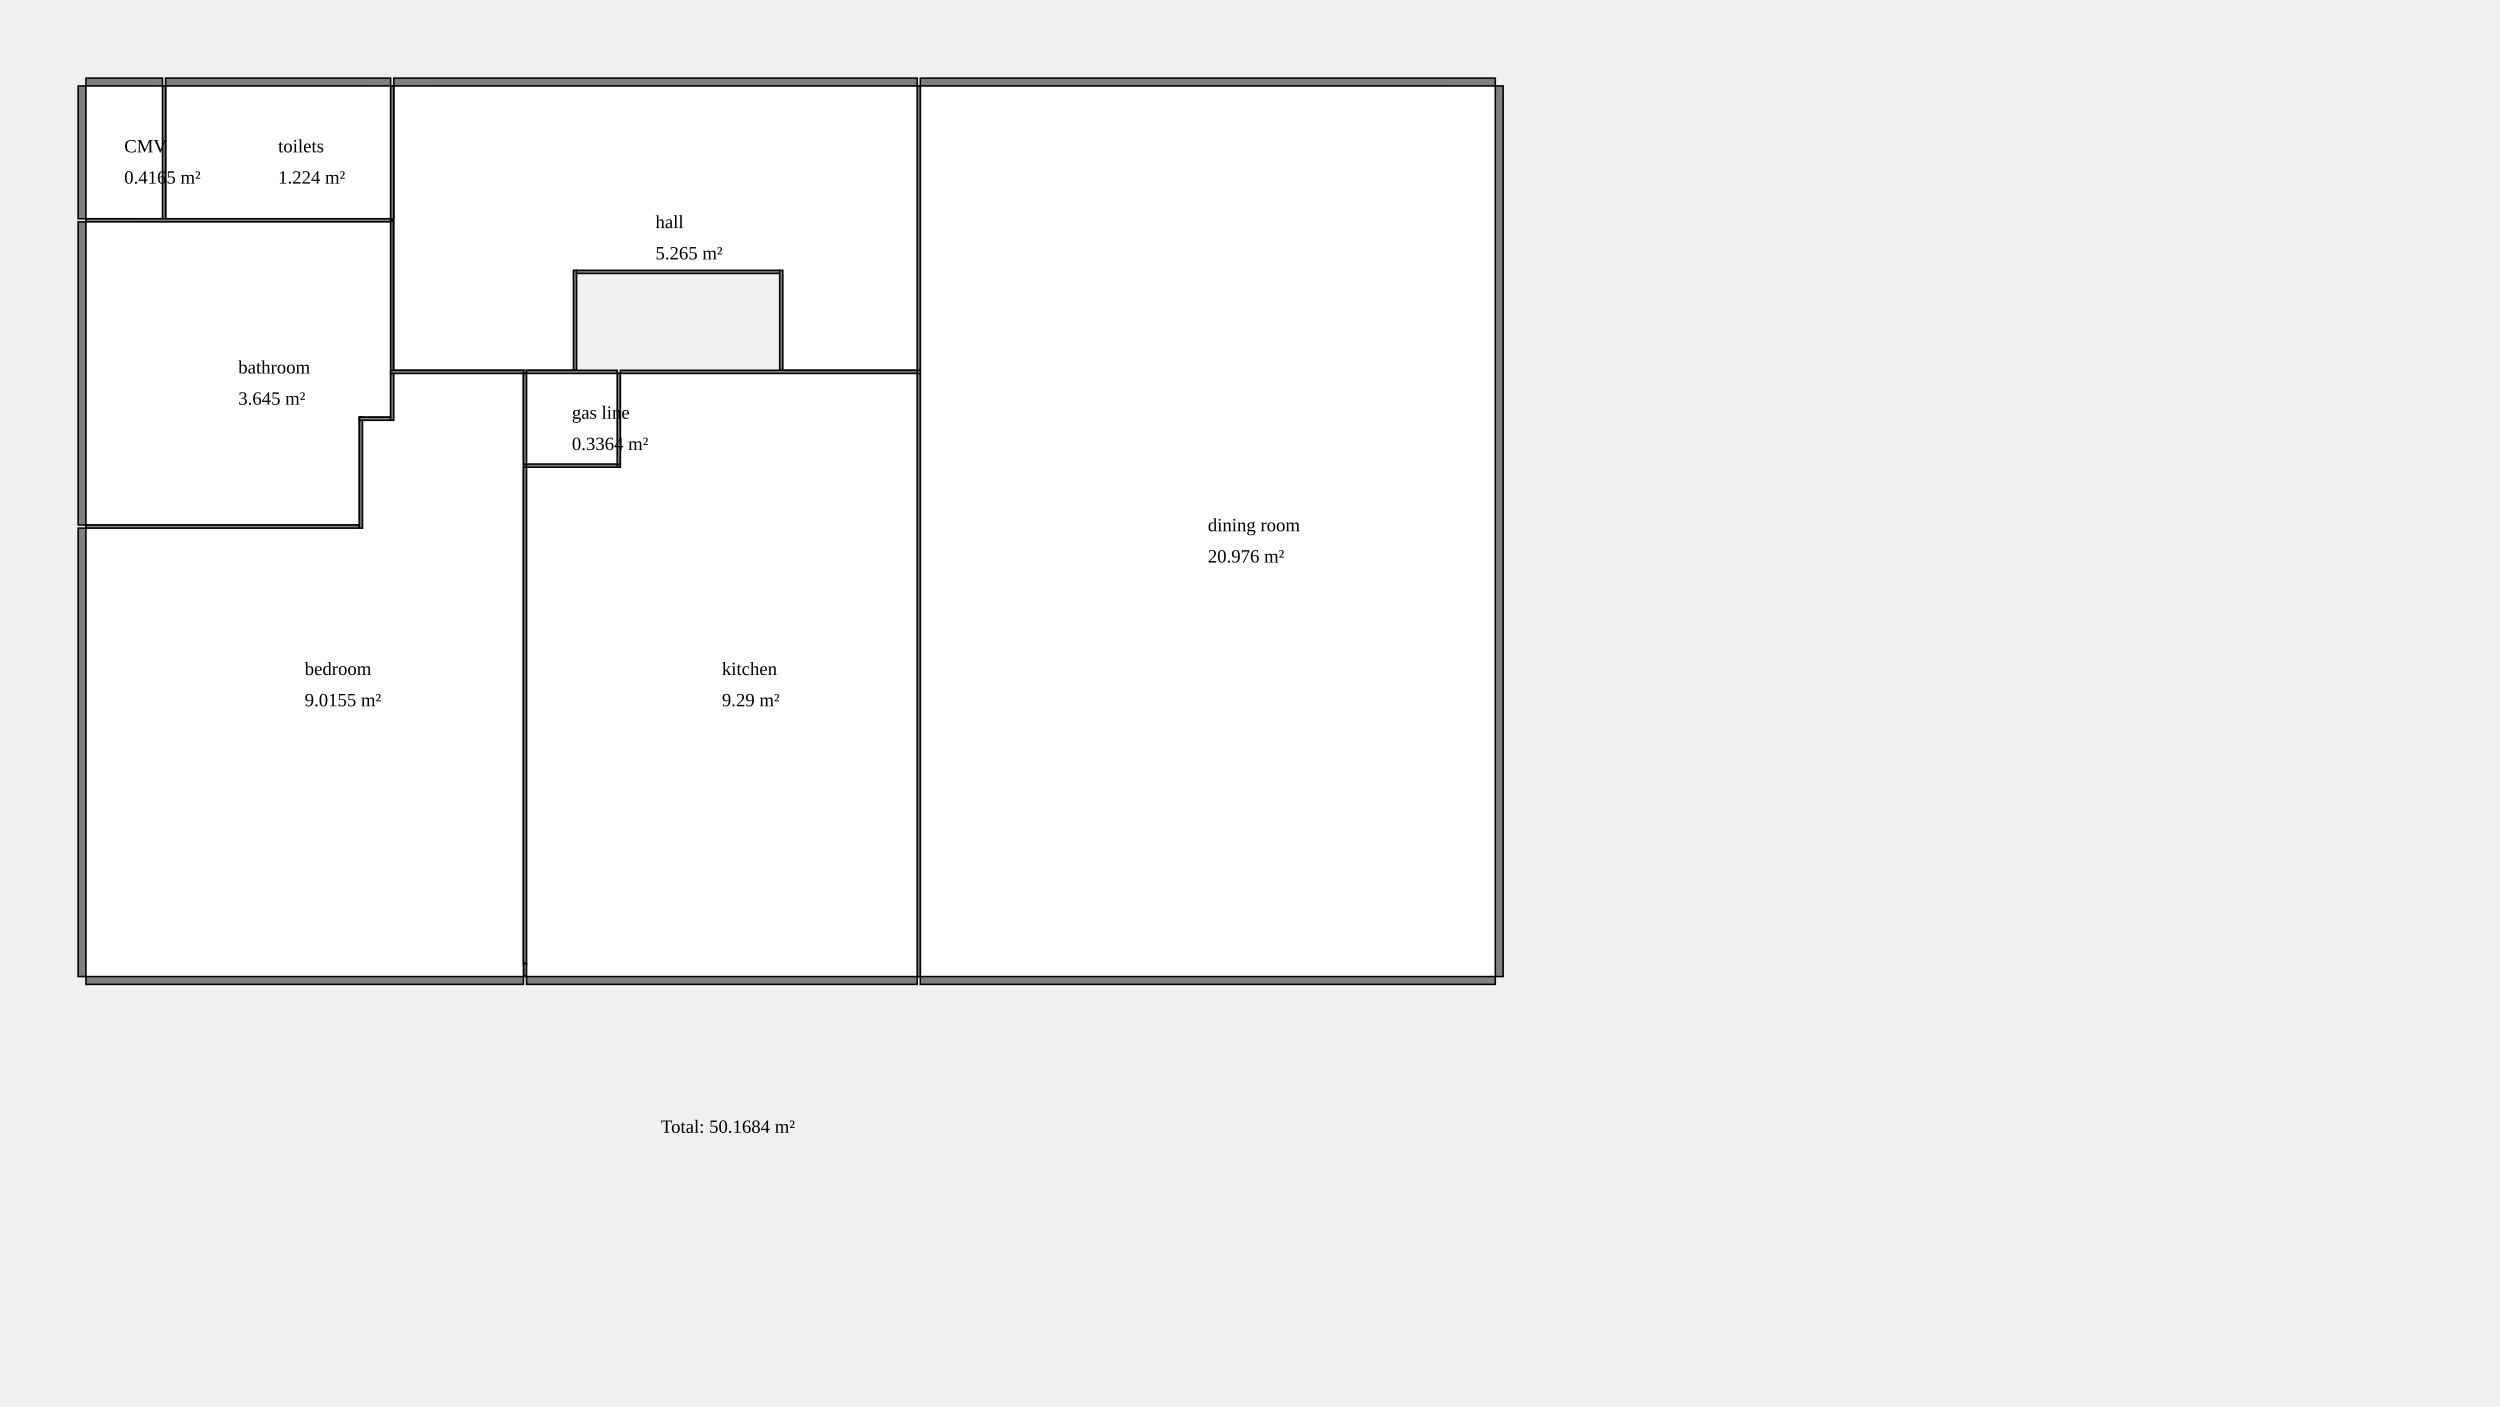
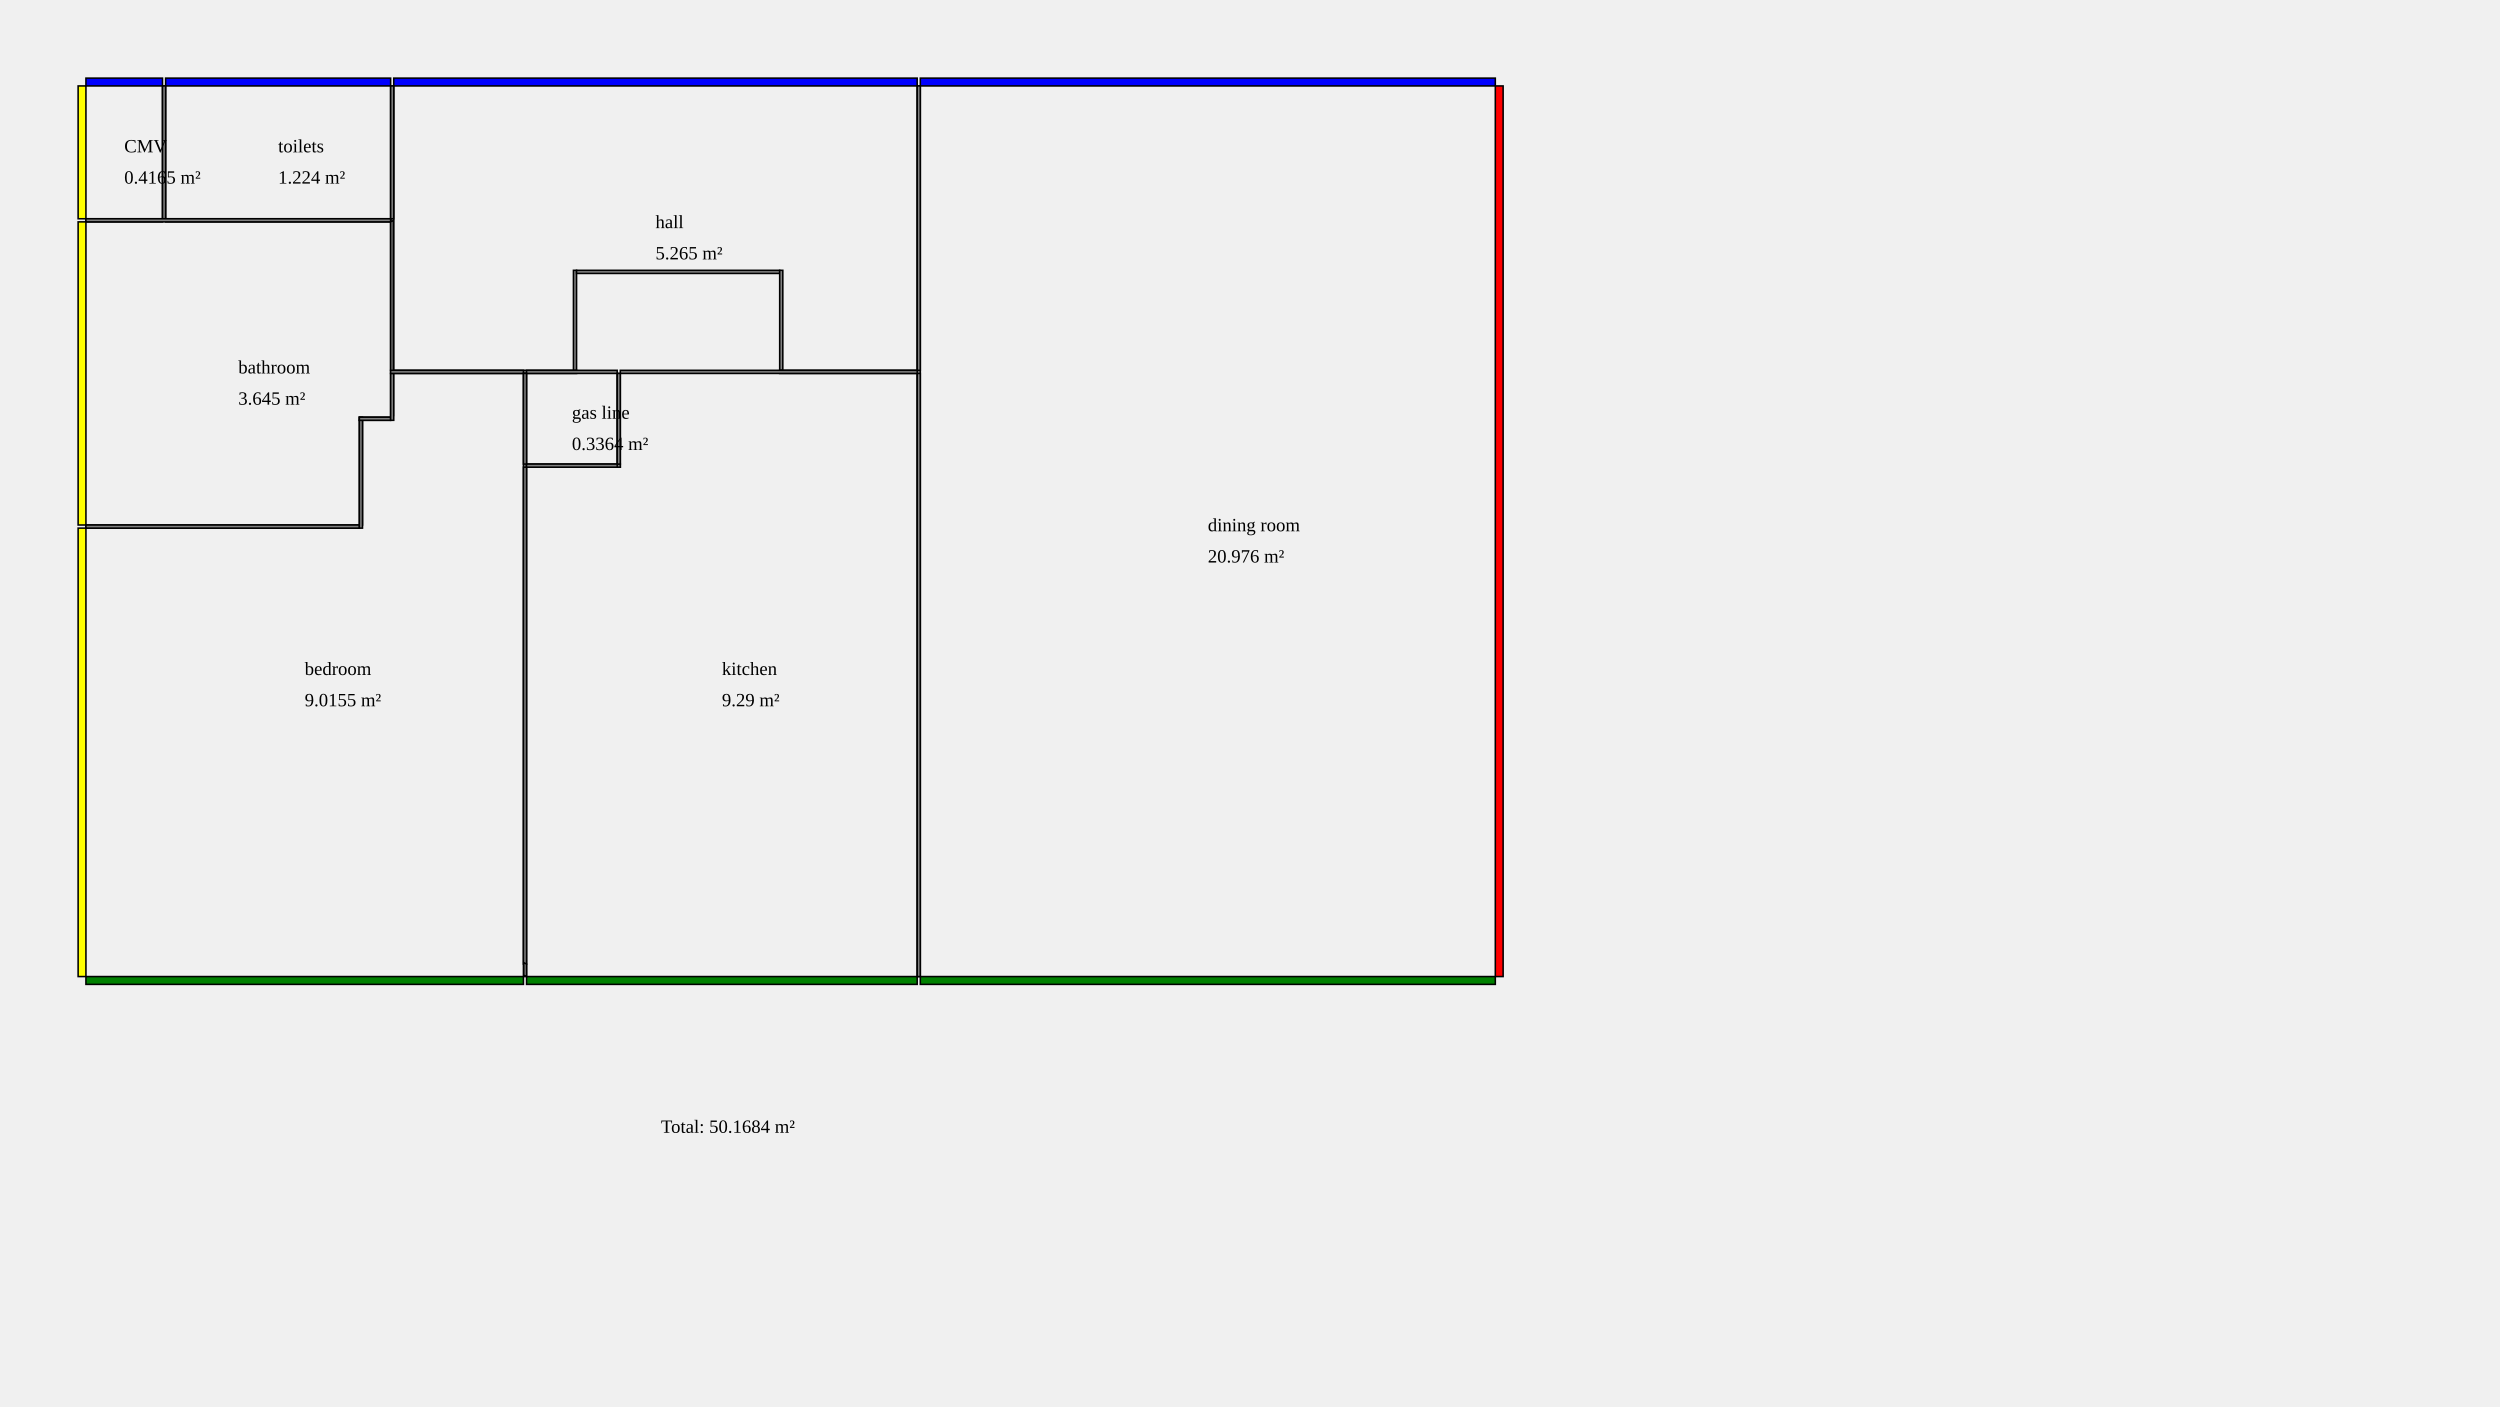
<svg xmlns="http://www.w3.org/2000/svg" width="1600" height="900" version="1.1">
  <style>
.show_hover {
    opacity: 0.0;
}
.show_hover:hover {
    opacity: 1.0;
}

.floor {
    fill: gainsboro;
}</style>
  <defs>
    <pattern id="tiles" x="0" y="0" width="20" height="20" patternUnits="userSpaceOnUse">
      <rect width="20" height="20" fill="#fff" />
      <rect width="10" height="10" fill="#ccc" />
      <rect x="10" y="10" width="10" height="10" fill="#ccc" />
    </pattern>
    <pattern id="blueprint" x="0" y="0" width="100" height="100" patternUnits="userSpaceOnUse">
      <rect width="100" height="100" fill="#d5e8f6" />
      <g fill="#b9cfdf">
        <rect width="100" height="1" y="20" />
        <rect width="100" height="1" y="40" />
        <rect width="100" height="1" y="60" />
        <rect width="100" height="1" y="80" />
        <rect width="1" height="100" x="20" />
        <rect width="1" height="100" x="40" />
        <rect width="1" height="100" x="60" />
        <rect width="1" height="100" x="80" />
      </g>
      <rect width="100" height="100" fill="none" stroke-width="2" stroke="#fff" />
    </pattern>
    <pattern id="carbon" x="0" y="0" width="15" height="15" patternUnits="userSpaceOnUse">
      <rect width="50" height="50" fill="#282828" />
      <circle cx="3" cy="4.3" r="1.8" fill="#393939" />
      <circle cx="3" cy="3" r="1.8" fill="black" />
      <circle cx="10.5" cy="12.5" r="1.8" fill="#393939" />
      <circle cx="10.5" cy="11.3" r="1.8" fill="black" />
    </pattern>
  </defs>
-   <polygon points="589.0,55.0 957.0,55.0 957.0,50.0 589.0,50.0 957.0,55.0 957.0,625.0 962.0,625.0 962.0,55.0 957.0,625.0 589.0,625.0 589.0,630.0 957.0,630.0 589.0,625.0 589.0,55.0 587.0,55.0 587.0,625.0" fill="white" />
-   <polygon points="589.0,55.0 957.0,55.0 957.0,50.0 589.0,50.0" stroke="black" fill="gray" />
-   <polygon points="957.0,55.0 957.0,625.0 962.0,625.0 962.0,55.0" stroke="black" fill="gray" />
-   <polygon points="957.0,625.0 589.0,625.0 589.0,630.0 957.0,630.0" stroke="black" fill="gray" />
+   <polygon points="589.0,55.0 957.0,55.0 957.0,50.0 589.0,50.0 957.0,55.0 957.0,625.0 962.0,625.0 962.0,55.0 957.0,625.0 589.0,625.0 589.0,630.0 957.0,630.0 589.0,625.0 589.0,55.0 587.0,55.0 587.0,625.0" fill="white" class="show_hover " />
+   <polygon points="589.0,55.0 957.0,55.0 957.0,50.0 589.0,50.0" stroke="black" fill="blue" />
+   <polygon points="957.0,55.0 957.0,625.0 962.0,625.0 962.0,55.0" stroke="black" fill="red" />
+   <polygon points="957.0,625.0 589.0,625.0 589.0,630.0 957.0,630.0" stroke="black" fill="green" />
  <polygon points="589.0,625.0 589.0,55.0 587.0,55.0 587.0,625.0" stroke="black" fill="gray" />
  <text x="773.0" y="340.0">dining room</text>
  <text x="773.0" y="360.0">20.976 m²</text>
-   <polygon points="587.0,55.0 252.0,55.0 252.0,50.0 587.0,50.0 252.0,55.0 252.0,237.0 250.0,237.0 250.0,55.0 252.0,237.0 369.0,237.0 369.0,239.0 252.0,239.0 369.0,237.0 369.0,173.0 367.0,173.0 367.0,237.0 369.0,173.0 499.0,173.0 499.0,175.0 369.0,175.0 499.0,173.0 499.0,237.0 501.0,237.0 501.0,173.0 499.0,237.0 587.0,237.0 587.0,239.0 499.0,239.0 587.0,237.0 587.0,55.0 589.0,55.0 589.0,237.0" fill="white" />
-   <polygon points="587.0,55.0 252.0,55.0 252.0,50.0 587.0,50.0" stroke="black" fill="gray" />
+   <polygon points="587.0,55.0 252.0,55.0 252.0,50.0 587.0,50.0 252.0,55.0 252.0,237.0 250.0,237.0 250.0,55.0 252.0,237.0 369.0,237.0 369.0,239.0 252.0,239.0 369.0,237.0 369.0,173.0 367.0,173.0 367.0,237.0 369.0,173.0 499.0,173.0 499.0,175.0 369.0,175.0 499.0,173.0 499.0,237.0 501.0,237.0 501.0,173.0 499.0,237.0 587.0,237.0 587.0,239.0 499.0,239.0 587.0,237.0 587.0,55.0 589.0,55.0 589.0,237.0" fill="white" class="show_hover " />
+   <polygon points="587.0,55.0 252.0,55.0 252.0,50.0 587.0,50.0" stroke="black" fill="blue" />
  <polygon points="252.0,55.0 252.0,237.0 250.0,237.0 250.0,55.0" stroke="black" fill="gray" />
  <polygon points="252.0,237.0 369.0,237.0 369.0,239.0 252.0,239.0" stroke="black" fill="gray" />
  <polygon points="369.0,237.0 369.0,173.0 367.0,173.0 367.0,237.0" stroke="black" fill="gray" />
  <polygon points="369.0,173.0 499.0,173.0 499.0,175.0 369.0,175.0" stroke="black" fill="gray" />
  <polygon points="499.0,173.0 499.0,237.0 501.0,237.0 501.0,173.0" stroke="black" fill="gray" />
  <polygon points="499.0,237.0 587.0,237.0 587.0,239.0 499.0,239.0" stroke="black" fill="gray" />
  <polygon points="587.0,237.0 587.0,55.0 589.0,55.0 589.0,237.0" stroke="black" fill="gray" />
  <text x="419.5" y="146.0">hall</text>
  <text x="419.5" y="166.0">5.265 m²</text>
-   <polygon points="250.0,55.0 250.0,140.0 252.0,140.0 252.0,55.0 250.0,140.0 106.0,140.0 106.0,142.0 250.0,142.0 106.0,140.0 106.0,55.0 104.0,55.0 104.0,140.0 106.0,55.0 250.0,55.0 250.0,50.0 106.0,50.0" fill="white" />
+   <polygon points="250.0,55.0 250.0,140.0 252.0,140.0 252.0,55.0 250.0,140.0 106.0,140.0 106.0,142.0 250.0,142.0 106.0,140.0 106.0,55.0 104.0,55.0 104.0,140.0 106.0,55.0 250.0,55.0 250.0,50.0 106.0,50.0" fill="white" class="show_hover " />
  <polygon points="250.0,55.0 250.0,140.0 252.0,140.0 252.0,55.0" stroke="black" fill="gray" />
  <polygon points="250.0,140.0 106.0,140.0 106.0,142.0 250.0,142.0" stroke="black" fill="gray" />
  <polygon points="106.0,140.0 106.0,55.0 104.0,55.0 104.0,140.0" stroke="black" fill="gray" />
-   <polygon points="106.0,55.0 250.0,55.0 250.0,50.0 106.0,50.0" stroke="black" fill="gray" />
+   <polygon points="106.0,55.0 250.0,55.0 250.0,50.0 106.0,50.0" stroke="black" fill="blue" />
  <text x="178.0" y="97.5">toilets</text>
  <text x="178.0" y="117.5">1.224 m²</text>
-   <polygon points="104.0,55.0 104.0,140.0 106.0,140.0 106.0,55.0 104.0,140.0 55.0,140.0 55.0,142.0 104.0,142.0 55.0,140.0 55.0,55.0 50.0,55.0 50.0,140.0 55.0,55.0 104.0,55.0 104.0,50.0 55.0,50.0" fill="white" />
+   <polygon points="104.0,55.0 104.0,140.0 106.0,140.0 106.0,55.0 104.0,140.0 55.0,140.0 55.0,142.0 104.0,142.0 55.0,140.0 55.0,55.0 50.0,55.0 50.0,140.0 55.0,55.0 104.0,55.0 104.0,50.0 55.0,50.0" fill="white" class="show_hover " />
  <polygon points="104.0,55.0 104.0,140.0 106.0,140.0 106.0,55.0" stroke="black" fill="gray" />
  <polygon points="104.0,140.0 55.0,140.0 55.0,142.0 104.0,142.0" stroke="black" fill="gray" />
-   <polygon points="55.0,140.0 55.0,55.0 50.0,55.0 50.0,140.0" stroke="black" fill="gray" />
-   <polygon points="55.0,55.0 104.0,55.0 104.0,50.0 55.0,50.0" stroke="black" fill="gray" />
+   <polygon points="55.0,140.0 55.0,55.0 50.0,55.0 50.0,140.0" stroke="black" fill="yellow" />
+   <polygon points="55.0,55.0 104.0,55.0 104.0,50.0 55.0,50.0" stroke="black" fill="blue" />
  <text x="79.5" y="97.5">CMV</text>
  <text x="79.5" y="117.5">0.4165 m²</text>
-   <polygon points="250.0,142.0 55.0,142.0 55.0,140.0 250.0,140.0 55.0,142.0 55.0,336.0 50.0,336.0 50.0,142.0 55.0,336.0 230.0,336.0 230.0,338.0 55.0,338.0 230.0,336.0 230.0,267.0 232.0,267.0 232.0,336.0 230.0,267.0 250.0,267.0 250.0,269.0 230.0,269.0 250.0,267.0 250.0,142.0 251.79,141.1 251.79,266.1" fill="white" />
+   <polygon points="250.0,142.0 55.0,142.0 55.0,140.0 250.0,140.0 55.0,142.0 55.0,336.0 50.0,336.0 50.0,142.0 55.0,336.0 230.0,336.0 230.0,338.0 55.0,338.0 230.0,336.0 230.0,267.0 232.0,267.0 232.0,336.0 230.0,267.0 250.0,267.0 250.0,269.0 230.0,269.0 250.0,267.0 250.0,142.0 251.79,141.1 251.79,266.1" fill="white" class="show_hover " />
  <polygon points="250.0,142.0 55.0,142.0 55.0,140.0 250.0,140.0" stroke="black" fill="gray" />
-   <polygon points="55.0,142.0 55.0,336.0 50.0,336.0 50.0,142.0" stroke="black" fill="gray" />
+   <polygon points="55.0,142.0 55.0,336.0 50.0,336.0 50.0,142.0" stroke="black" fill="yellow" />
  <polygon points="55.0,336.0 230.0,336.0 230.0,338.0 55.0,338.0" stroke="black" fill="gray" />
  <polygon points="230.0,336.0 230.0,267.0 232.0,267.0 232.0,336.0" stroke="black" fill="gray" />
  <polygon points="230.0,267.0 250.0,267.0 250.0,269.0 230.0,269.0" stroke="black" fill="gray" />
  <polygon points="250.0,267.0 250.0,142.0 251.79,141.1 251.79,266.1" stroke="black" fill="gray" />
  <text x="152.5" y="239.0">bathroom</text>
  <text x="152.5" y="259.0">3.645 m²</text>
-   <polygon points="55.0,338.0 230.0,338.0 230.0,336.0 55.0,336.0 230.0,338.0 230.0,269.0 232.0,269.0 232.0,338.0 230.0,269.0 250.0,269.0 250.0,267.0 230.0,267.0 250.0,269.0 250.0,239.0 252.0,239.0 252.0,269.0 250.0,239.0 335.0,239.0 335.0,237.0 250.0,237.0 335.0,239.0 335.0,625.0 337.0,625.0 337.0,239.0 335.0,625.0 55.0,625.0 55.0,630.0 335.0,630.0 55.0,625.0 55.0,338.0 50.0,338.0 50.0,625.0" fill="white" />
+   <polygon points="55.0,338.0 230.0,338.0 230.0,336.0 55.0,336.0 230.0,338.0 230.0,269.0 232.0,269.0 232.0,338.0 230.0,269.0 250.0,269.0 250.0,267.0 230.0,267.0 250.0,269.0 250.0,239.0 252.0,239.0 252.0,269.0 250.0,239.0 335.0,239.0 335.0,237.0 250.0,237.0 335.0,239.0 335.0,625.0 337.0,625.0 337.0,239.0 335.0,625.0 55.0,625.0 55.0,630.0 335.0,630.0 55.0,625.0 55.0,338.0 50.0,338.0 50.0,625.0" fill="white" class="show_hover " />
  <polygon points="55.0,338.0 230.0,338.0 230.0,336.0 55.0,336.0" stroke="black" fill="gray" />
  <polygon points="230.0,338.0 230.0,269.0 232.0,269.0 232.0,338.0" stroke="black" fill="gray" />
  <polygon points="230.0,269.0 250.0,269.0 250.0,267.0 230.0,267.0" stroke="black" fill="gray" />
  <polygon points="250.0,269.0 250.0,239.0 252.0,239.0 252.0,269.0" stroke="black" fill="gray" />
  <polygon points="250.0,239.0 335.0,239.0 335.0,237.0 250.0,237.0" stroke="black" fill="gray" />
  <polygon points="335.0,239.0 335.0,625.0 337.0,625.0 337.0,239.0" stroke="black" fill="gray" />
-   <polygon points="335.0,625.0 55.0,625.0 55.0,630.0 335.0,630.0" stroke="black" fill="gray" />
-   <polygon points="55.0,625.0 55.0,338.0 50.0,338.0 50.0,625.0" stroke="black" fill="gray" />
+   <polygon points="335.0,625.0 55.0,625.0 55.0,630.0 335.0,630.0" stroke="black" fill="green" />
+   <polygon points="55.0,625.0 55.0,338.0 50.0,338.0 50.0,625.0" stroke="black" fill="yellow" />
  <text x="195.0" y="432.0">bedroom</text>
  <text x="195.0" y="452.0">9.0155 m²</text>
-   <polygon points="337.0,625.0 587.0,625.0 587.0,630.0 337.0,630.0 587.0,625.0 587.0,239.0 589.0,239.0 589.0,625.0 587.0,239.0 397.0,239.0 397.0,237.0 587.0,237.0 397.0,239.0 397.0,299.0 395.0,299.0 395.0,239.0 397.0,299.0 337.0,299.0 337.0,297.0 397.0,297.0 337.0,299.0 337.0,617.0 335.0,617.0 335.0,299.0 337.0,617.0 337.0,625.0 335.21,624.1 335.21,616.1" fill="white" />
-   <polygon points="337.0,625.0 587.0,625.0 587.0,630.0 337.0,630.0" stroke="black" fill="gray" />
+   <polygon points="337.0,625.0 587.0,625.0 587.0,630.0 337.0,630.0 587.0,625.0 587.0,239.0 589.0,239.0 589.0,625.0 587.0,239.0 397.0,239.0 397.0,237.0 587.0,237.0 397.0,239.0 397.0,299.0 395.0,299.0 395.0,239.0 397.0,299.0 337.0,299.0 337.0,297.0 397.0,297.0 337.0,299.0 337.0,617.0 335.0,617.0 335.0,299.0 337.0,617.0 337.0,625.0 335.21,624.1 335.21,616.1" fill="white" class="show_hover " />
+   <polygon points="337.0,625.0 587.0,625.0 587.0,630.0 337.0,630.0" stroke="black" fill="green" />
  <polygon points="587.0,625.0 587.0,239.0 589.0,239.0 589.0,625.0" stroke="black" fill="gray" />
  <polygon points="587.0,239.0 397.0,239.0 397.0,237.0 587.0,237.0" stroke="black" fill="gray" />
  <polygon points="397.0,239.0 397.0,299.0 395.0,299.0 395.0,239.0" stroke="black" fill="gray" />
  <polygon points="397.0,299.0 337.0,299.0 337.0,297.0 397.0,297.0" stroke="black" fill="gray" />
  <polygon points="337.0,299.0 337.0,617.0 335.0,617.0 335.0,299.0" stroke="black" fill="gray" />
  <polygon points="337.0,617.0 337.0,625.0 335.21,624.1 335.21,616.1" stroke="black" fill="gray" />
  <text x="462.0" y="432.0">kitchen</text>
  <text x="462.0" y="452.0">9.29 m²</text>
-   <polygon points="337.0,239.0 395.0,239.0 395.0,237.0 337.0,237.0 395.0,239.0 395.0,297.0 397.0,297.0 397.0,239.0 395.0,297.0 337.0,297.0 337.0,299.0 395.0,299.0 337.0,297.0 337.0,239.0 335.0,239.0 335.0,297.0" fill="white" />
+   <polygon points="337.0,239.0 395.0,239.0 395.0,237.0 337.0,237.0 395.0,239.0 395.0,297.0 397.0,297.0 397.0,239.0 395.0,297.0 337.0,297.0 337.0,299.0 395.0,299.0 337.0,297.0 337.0,239.0 335.0,239.0 335.0,297.0" fill="white" class="show_hover " />
  <polygon points="337.0,239.0 395.0,239.0 395.0,237.0 337.0,237.0" stroke="black" fill="gray" />
  <polygon points="395.0,239.0 395.0,297.0 397.0,297.0 397.0,239.0" stroke="black" fill="gray" />
  <polygon points="395.0,297.0 337.0,297.0 337.0,299.0 395.0,299.0" stroke="black" fill="gray" />
  <polygon points="337.0,297.0 337.0,239.0 335.0,239.0 335.0,297.0" stroke="black" fill="gray" />
  <text x="366.0" y="268.0">gas line</text>
  <text x="366.0" y="288.0">0.3364 m²</text>
  <text x="423.0" y="725.0">Total: 50.1684 m²</text>
</svg>
